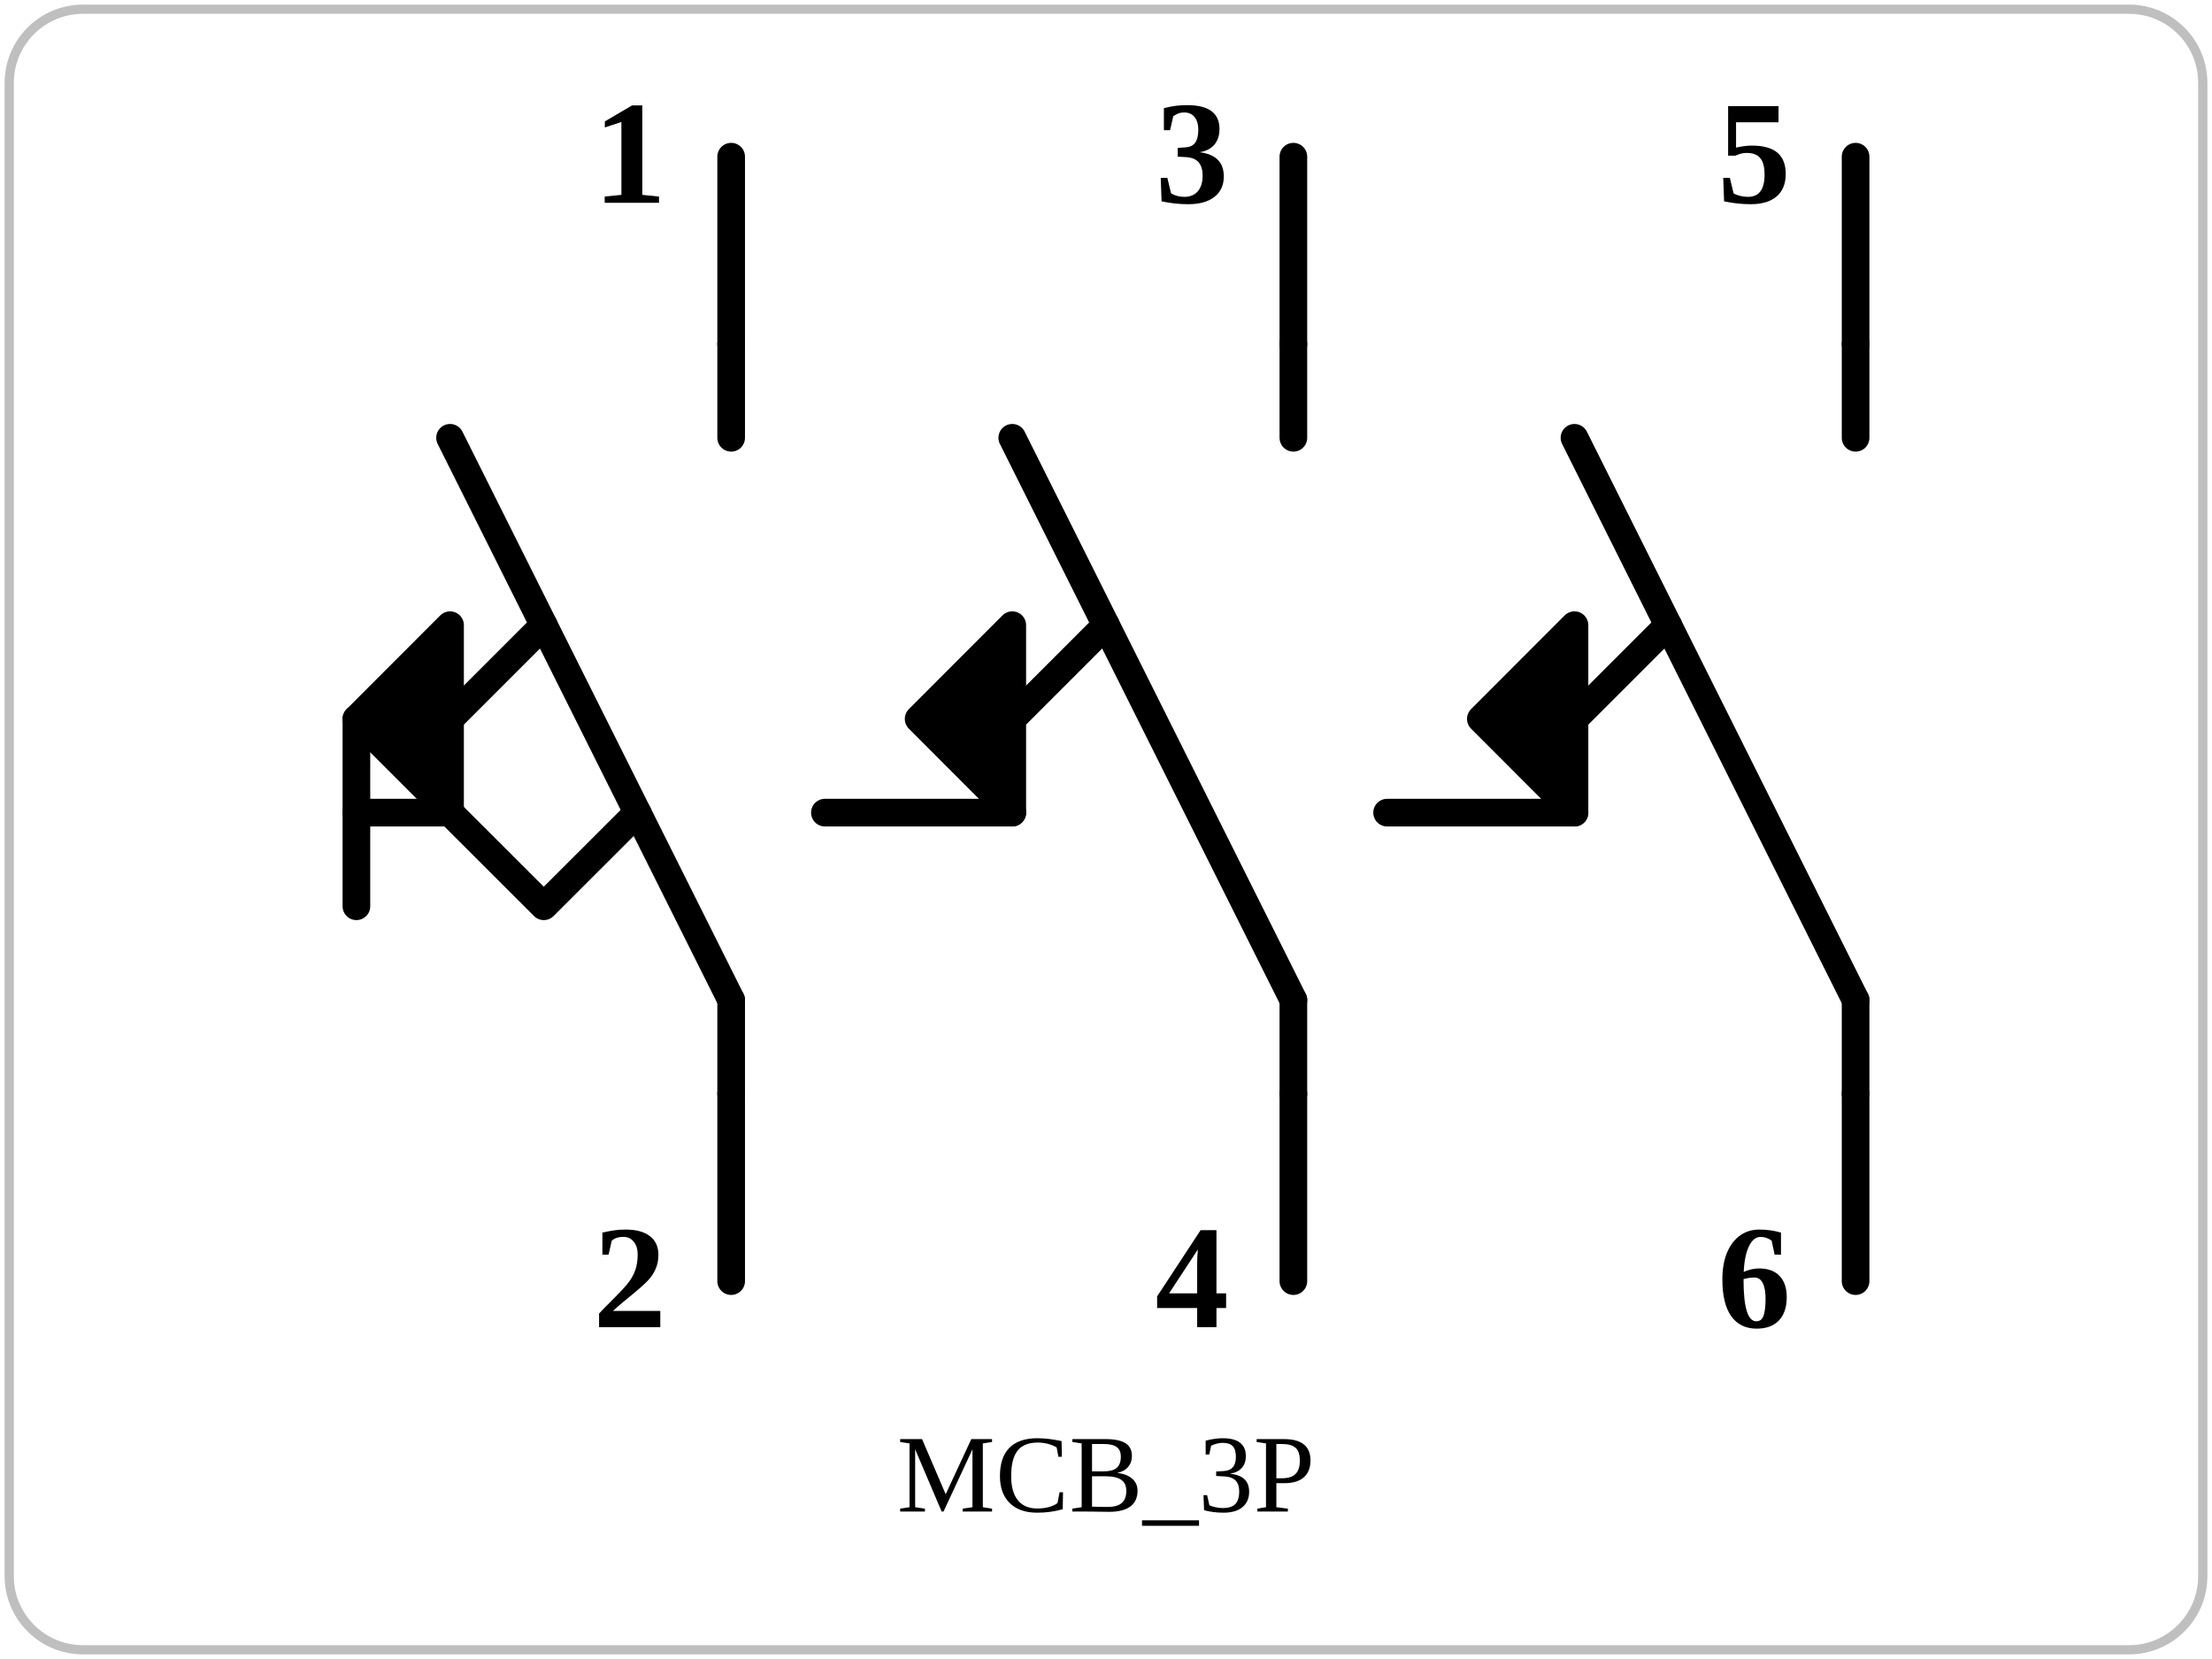
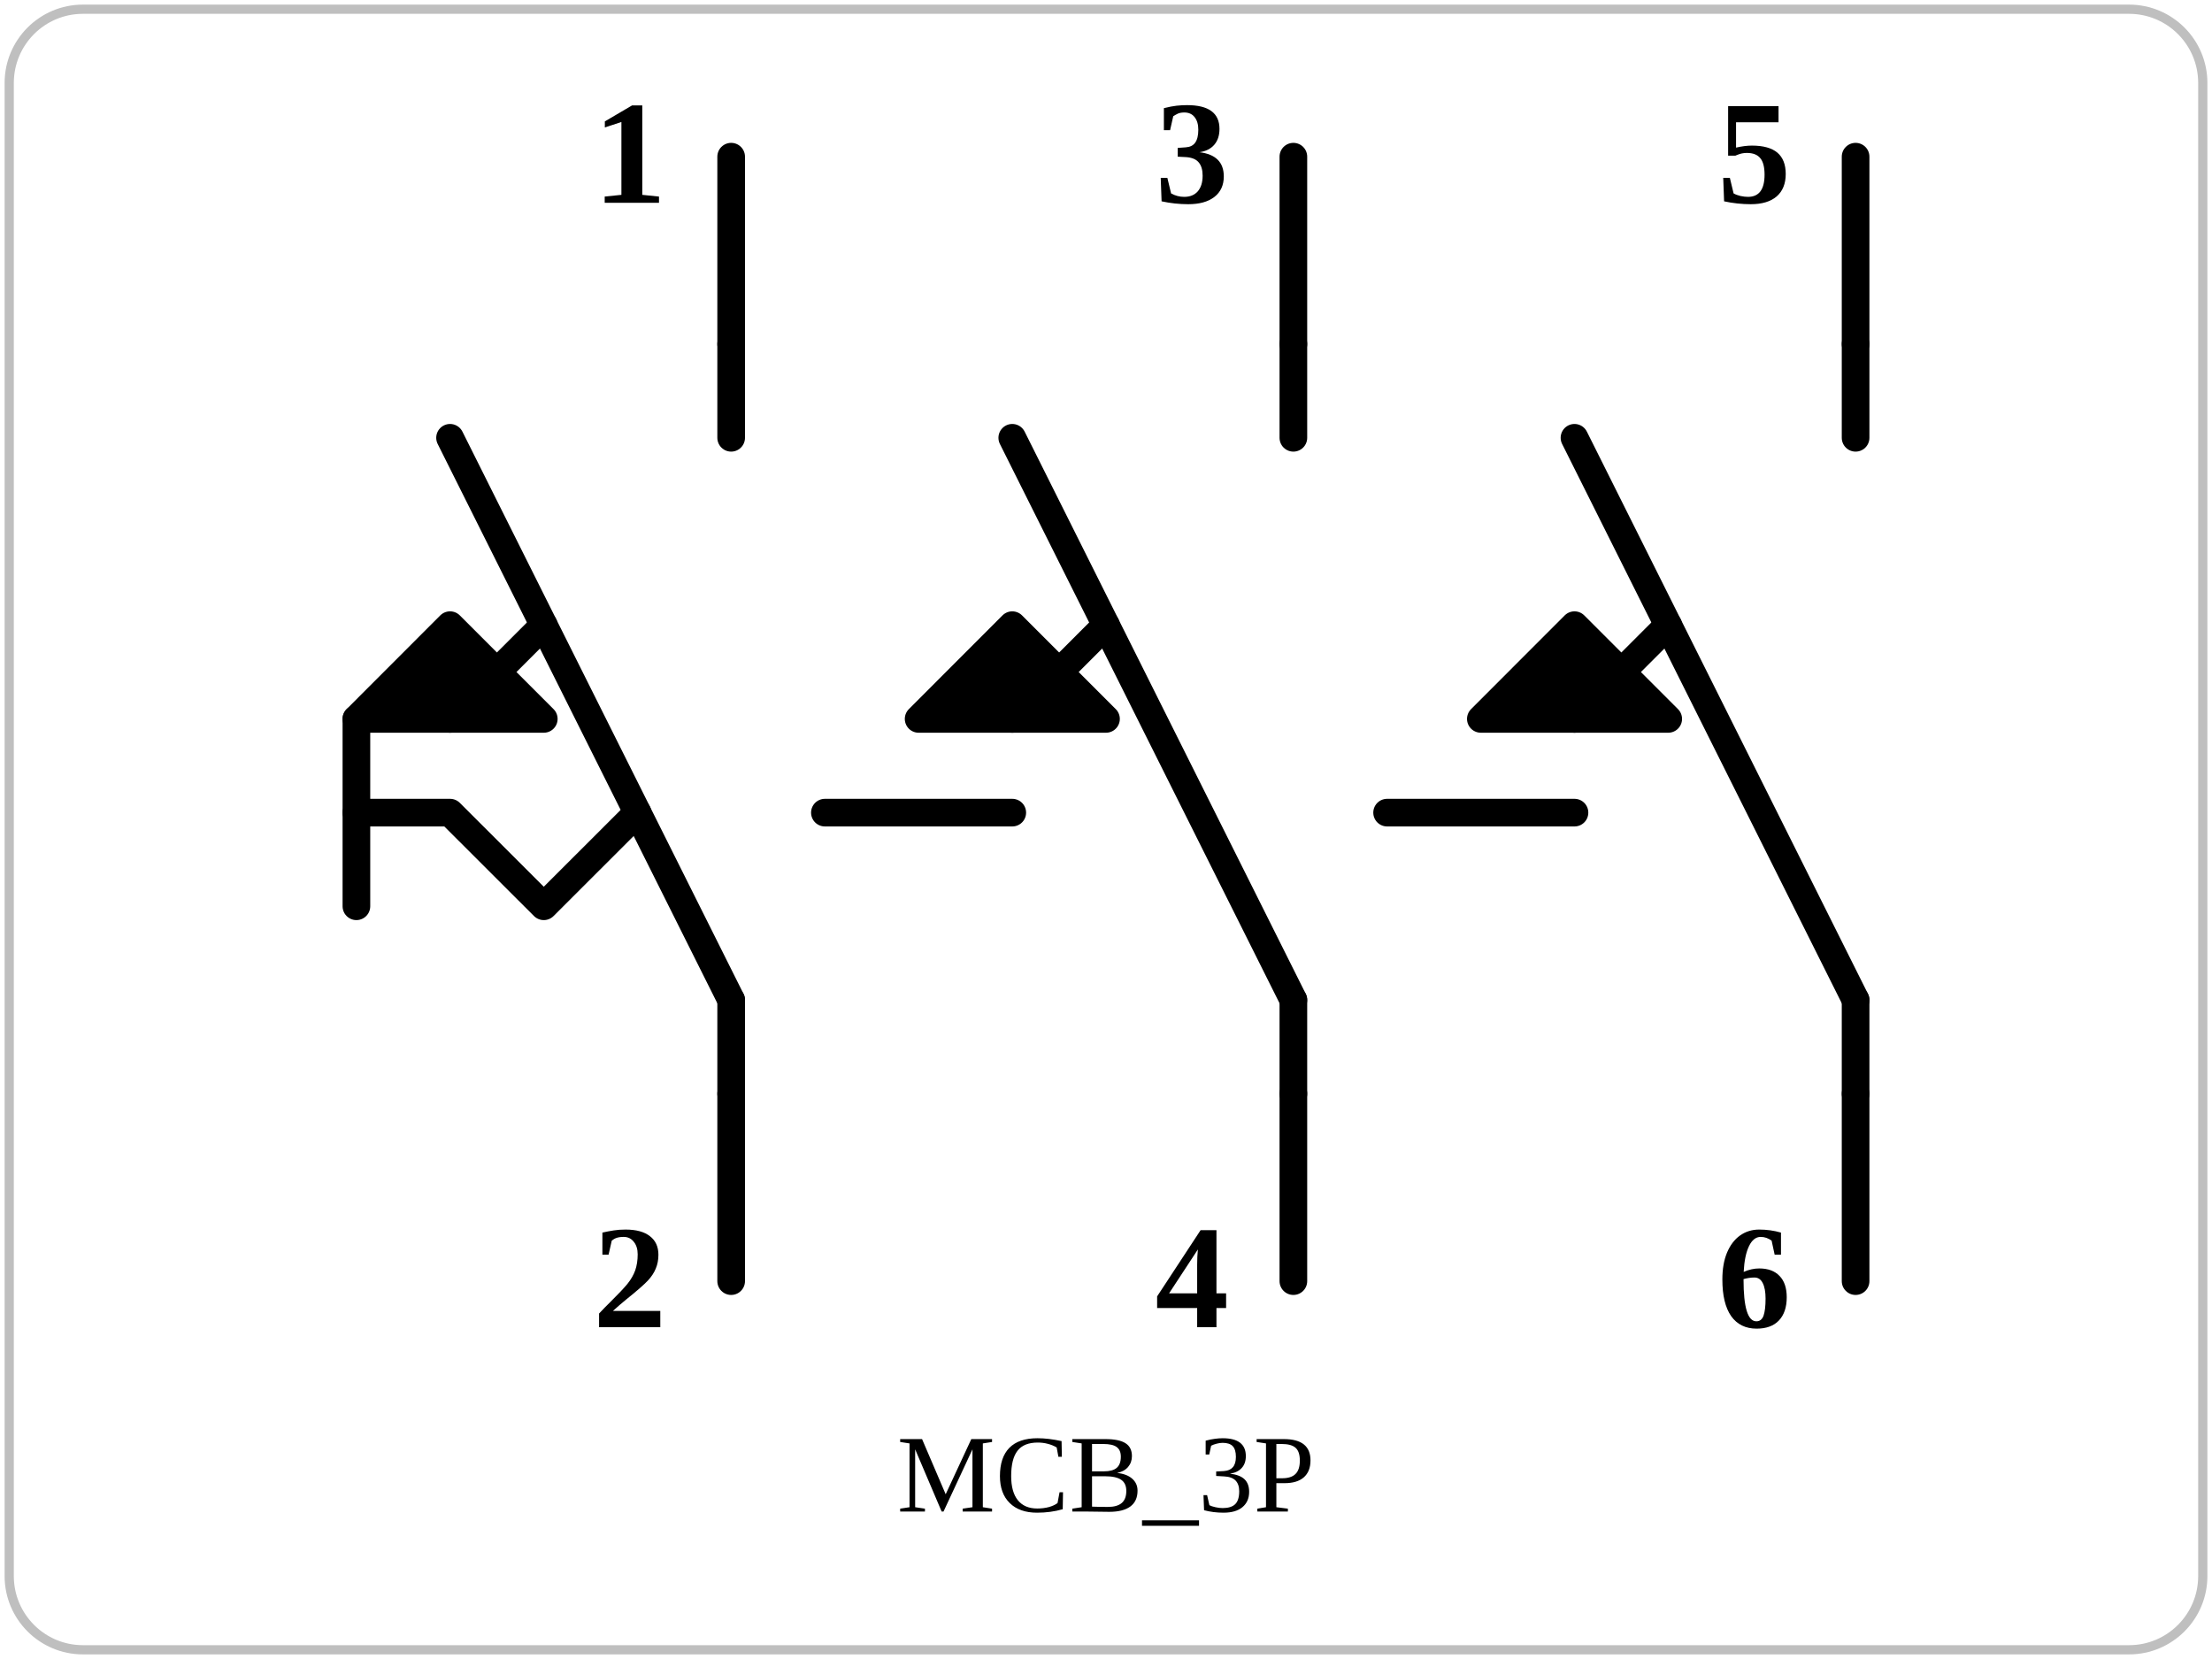
<svg xmlns="http://www.w3.org/2000/svg" viewBox="0 0 240 180" role="img">
  <rect x="1" y="1" width="238" height="178" rx="8" fill="none" stroke="currentColor" opacity="0.25" />
  <polyline points="79.33,37.33 79.33,47.50" fill="none" stroke="currentColor" stroke-width="3" stroke-linejoin="round" stroke-linecap="round" />
  <polyline points="48.83,47.50 79.33,108.50" fill="none" stroke="currentColor" stroke-width="3" stroke-linejoin="round" stroke-linecap="round" />
  <polyline points="79.33,108.50 79.33,118.67" fill="none" stroke="currentColor" stroke-width="3" stroke-linejoin="round" stroke-linecap="round" />
  <polyline points="38.67,78.00 38.67,98.33" fill="none" stroke="currentColor" stroke-width="3" stroke-linejoin="round" stroke-linecap="round" />
  <polyline points="38.67,88.17 48.83,88.17 59.00,98.33 69.17,88.17" fill="none" stroke="currentColor" stroke-width="3" stroke-linejoin="round" stroke-linecap="round" />
-   <polygon points="38.67,78.00 48.83,67.83 48.83,88.17 38.67,78.00" fill="currentColor" stroke="currentColor" stroke-width="3" stroke-linejoin="round" stroke-linecap="round" />
+   <polygon points="38.67,78.00 48.83,67.83 59.00,78.00 38.67,78.00" fill="currentColor" stroke="currentColor" stroke-width="3" stroke-linejoin="round" stroke-linecap="round" />
  <polyline points="48.83,78.00 59.00,67.83" fill="none" stroke="currentColor" stroke-width="3" stroke-linejoin="round" stroke-linecap="round" />
  <polyline points="140.33,37.33 140.33,47.50" fill="none" stroke="currentColor" stroke-width="3" stroke-linejoin="round" stroke-linecap="round" />
  <polyline points="109.83,47.50 140.33,108.50" fill="none" stroke="currentColor" stroke-width="3" stroke-linejoin="round" stroke-linecap="round" />
  <polyline points="140.33,108.50 140.33,118.67" fill="none" stroke="currentColor" stroke-width="3" stroke-linejoin="round" stroke-linecap="round" />
-   <polygon points="99.67,78.00 109.83,67.83 109.83,88.17 99.67,78.00" fill="currentColor" stroke="currentColor" stroke-width="3" stroke-linejoin="round" stroke-linecap="round" />
+   <polygon points="99.67,78.00 109.83,67.83 120.00,78.00 99.67,78.00" fill="currentColor" stroke="currentColor" stroke-width="3" stroke-linejoin="round" stroke-linecap="round" />
  <polyline points="109.83,78.00 120.00,67.83" fill="none" stroke="currentColor" stroke-width="3" stroke-linejoin="round" stroke-linecap="round" />
  <polyline points="201.33,37.33 201.33,47.50" fill="none" stroke="currentColor" stroke-width="3" stroke-linejoin="round" stroke-linecap="round" />
  <polyline points="170.83,47.50 201.33,108.50" fill="none" stroke="currentColor" stroke-width="3" stroke-linejoin="round" stroke-linecap="round" />
  <polyline points="201.33,108.50 201.33,118.67" fill="none" stroke="currentColor" stroke-width="3" stroke-linejoin="round" stroke-linecap="round" />
-   <polygon points="160.67,78.00 170.83,67.83 170.83,88.17 160.67,78.00" fill="currentColor" stroke="currentColor" stroke-width="3" stroke-linejoin="round" stroke-linecap="round" />
+   <polygon points="160.67,78.00 170.83,67.83 181.00,78.00 160.67,78.00" fill="currentColor" stroke="currentColor" stroke-width="3" stroke-linejoin="round" stroke-linecap="round" />
  <polyline points="170.83,78.00 181.00,67.83" fill="none" stroke="currentColor" stroke-width="3" stroke-linejoin="round" stroke-linecap="round" />
  <polyline points="89.50,88.17 109.83,88.17" fill="none" stroke="currentColor" stroke-width="3" stroke-linejoin="round" stroke-linecap="round" />
  <polyline points="150.50,88.17 170.83,88.17" fill="none" stroke="currentColor" stroke-width="3" stroke-linejoin="round" stroke-linecap="round" />
  <line x1="79.33" y1="17.00" x2="79.33" y2="37.33" stroke="currentColor" stroke-width="3" stroke-linecap="round" />
  <text x="68.33" y="22.00" text-anchor="middle" font-size="16" font-weight="600">1</text>
  <line x1="79.33" y1="139.00" x2="79.33" y2="118.67" stroke="currentColor" stroke-width="3" stroke-linecap="round" />
  <text x="68.33" y="144.00" text-anchor="middle" font-size="16" font-weight="600">2</text>
  <line x1="140.33" y1="17.00" x2="140.33" y2="37.33" stroke="currentColor" stroke-width="3" stroke-linecap="round" />
  <text x="129.33" y="22.00" text-anchor="middle" font-size="16" font-weight="600">3</text>
  <line x1="140.33" y1="139.00" x2="140.33" y2="118.67" stroke="currentColor" stroke-width="3" stroke-linecap="round" />
  <text x="129.33" y="144.00" text-anchor="middle" font-size="16" font-weight="600">4</text>
  <line x1="201.33" y1="17.00" x2="201.33" y2="37.33" stroke="currentColor" stroke-width="3" stroke-linecap="round" />
  <text x="190.33" y="22.00" text-anchor="middle" font-size="16" font-weight="600">5</text>
  <line x1="201.33" y1="139.00" x2="201.33" y2="118.67" stroke="currentColor" stroke-width="3" stroke-linecap="round" />
  <text x="190.33" y="144.00" text-anchor="middle" font-size="16" font-weight="600">6</text>
  <text x="120" y="164" text-anchor="middle" font-size="12">MCB_3P</text>
</svg>
